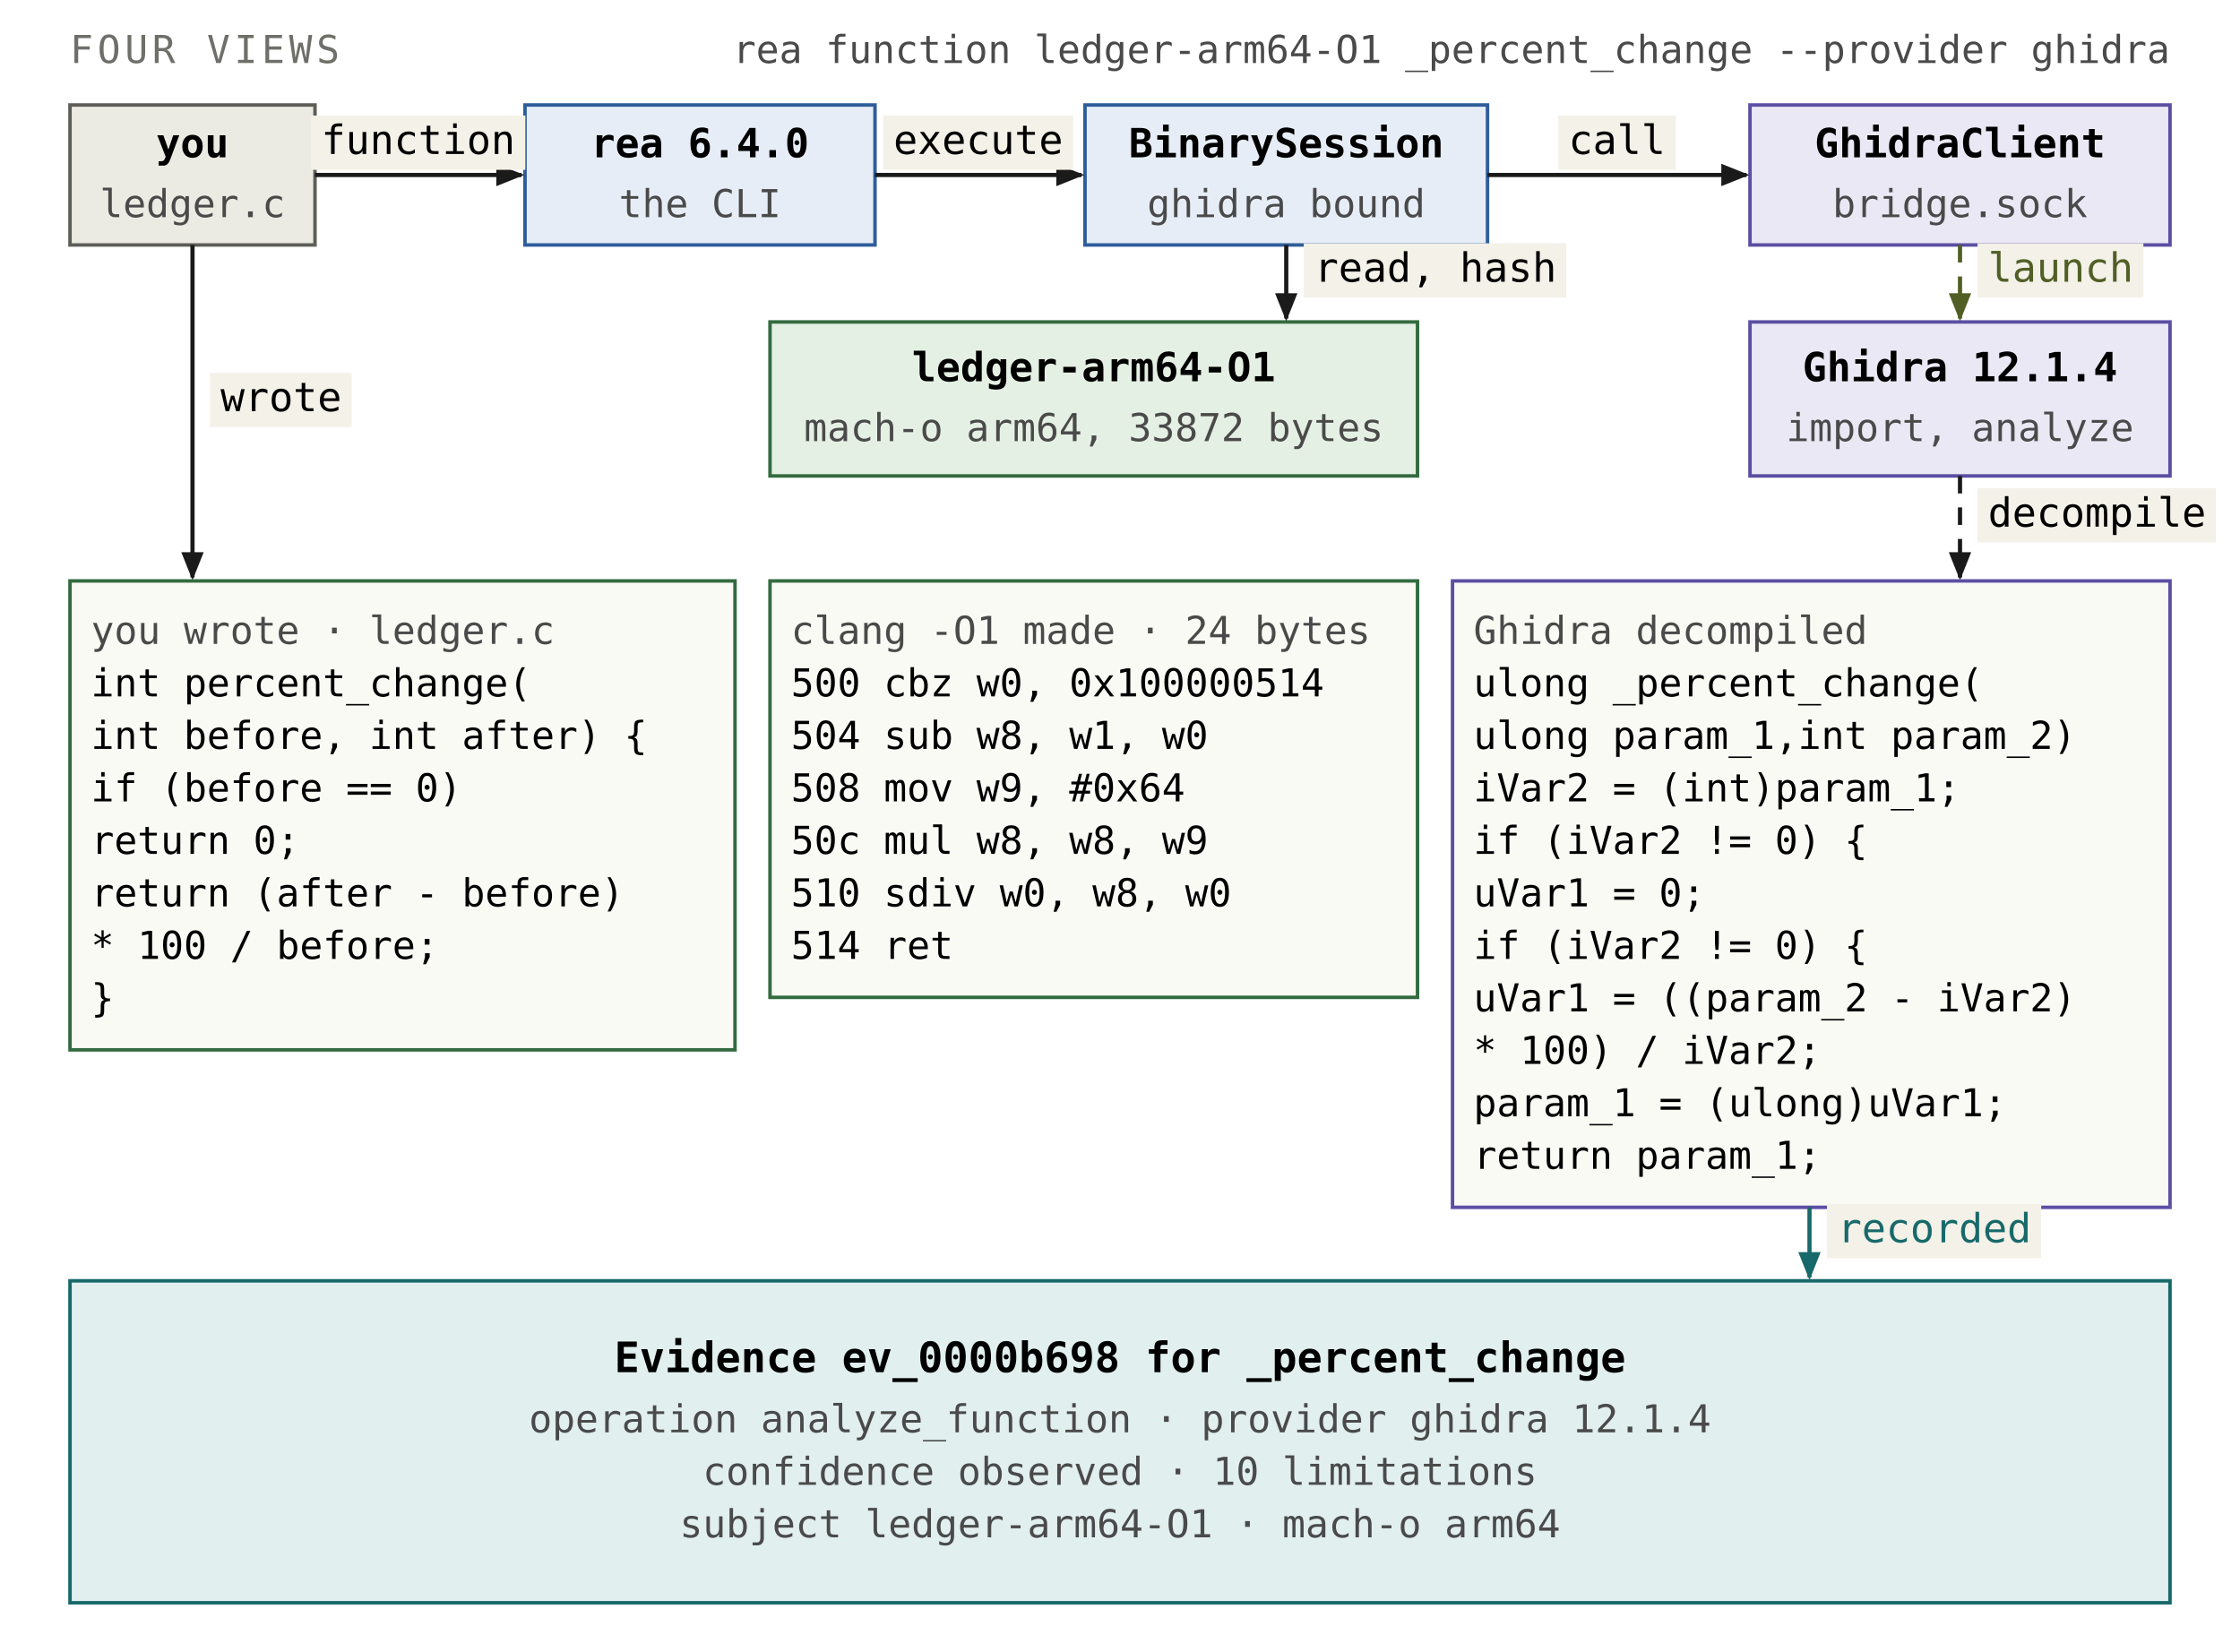
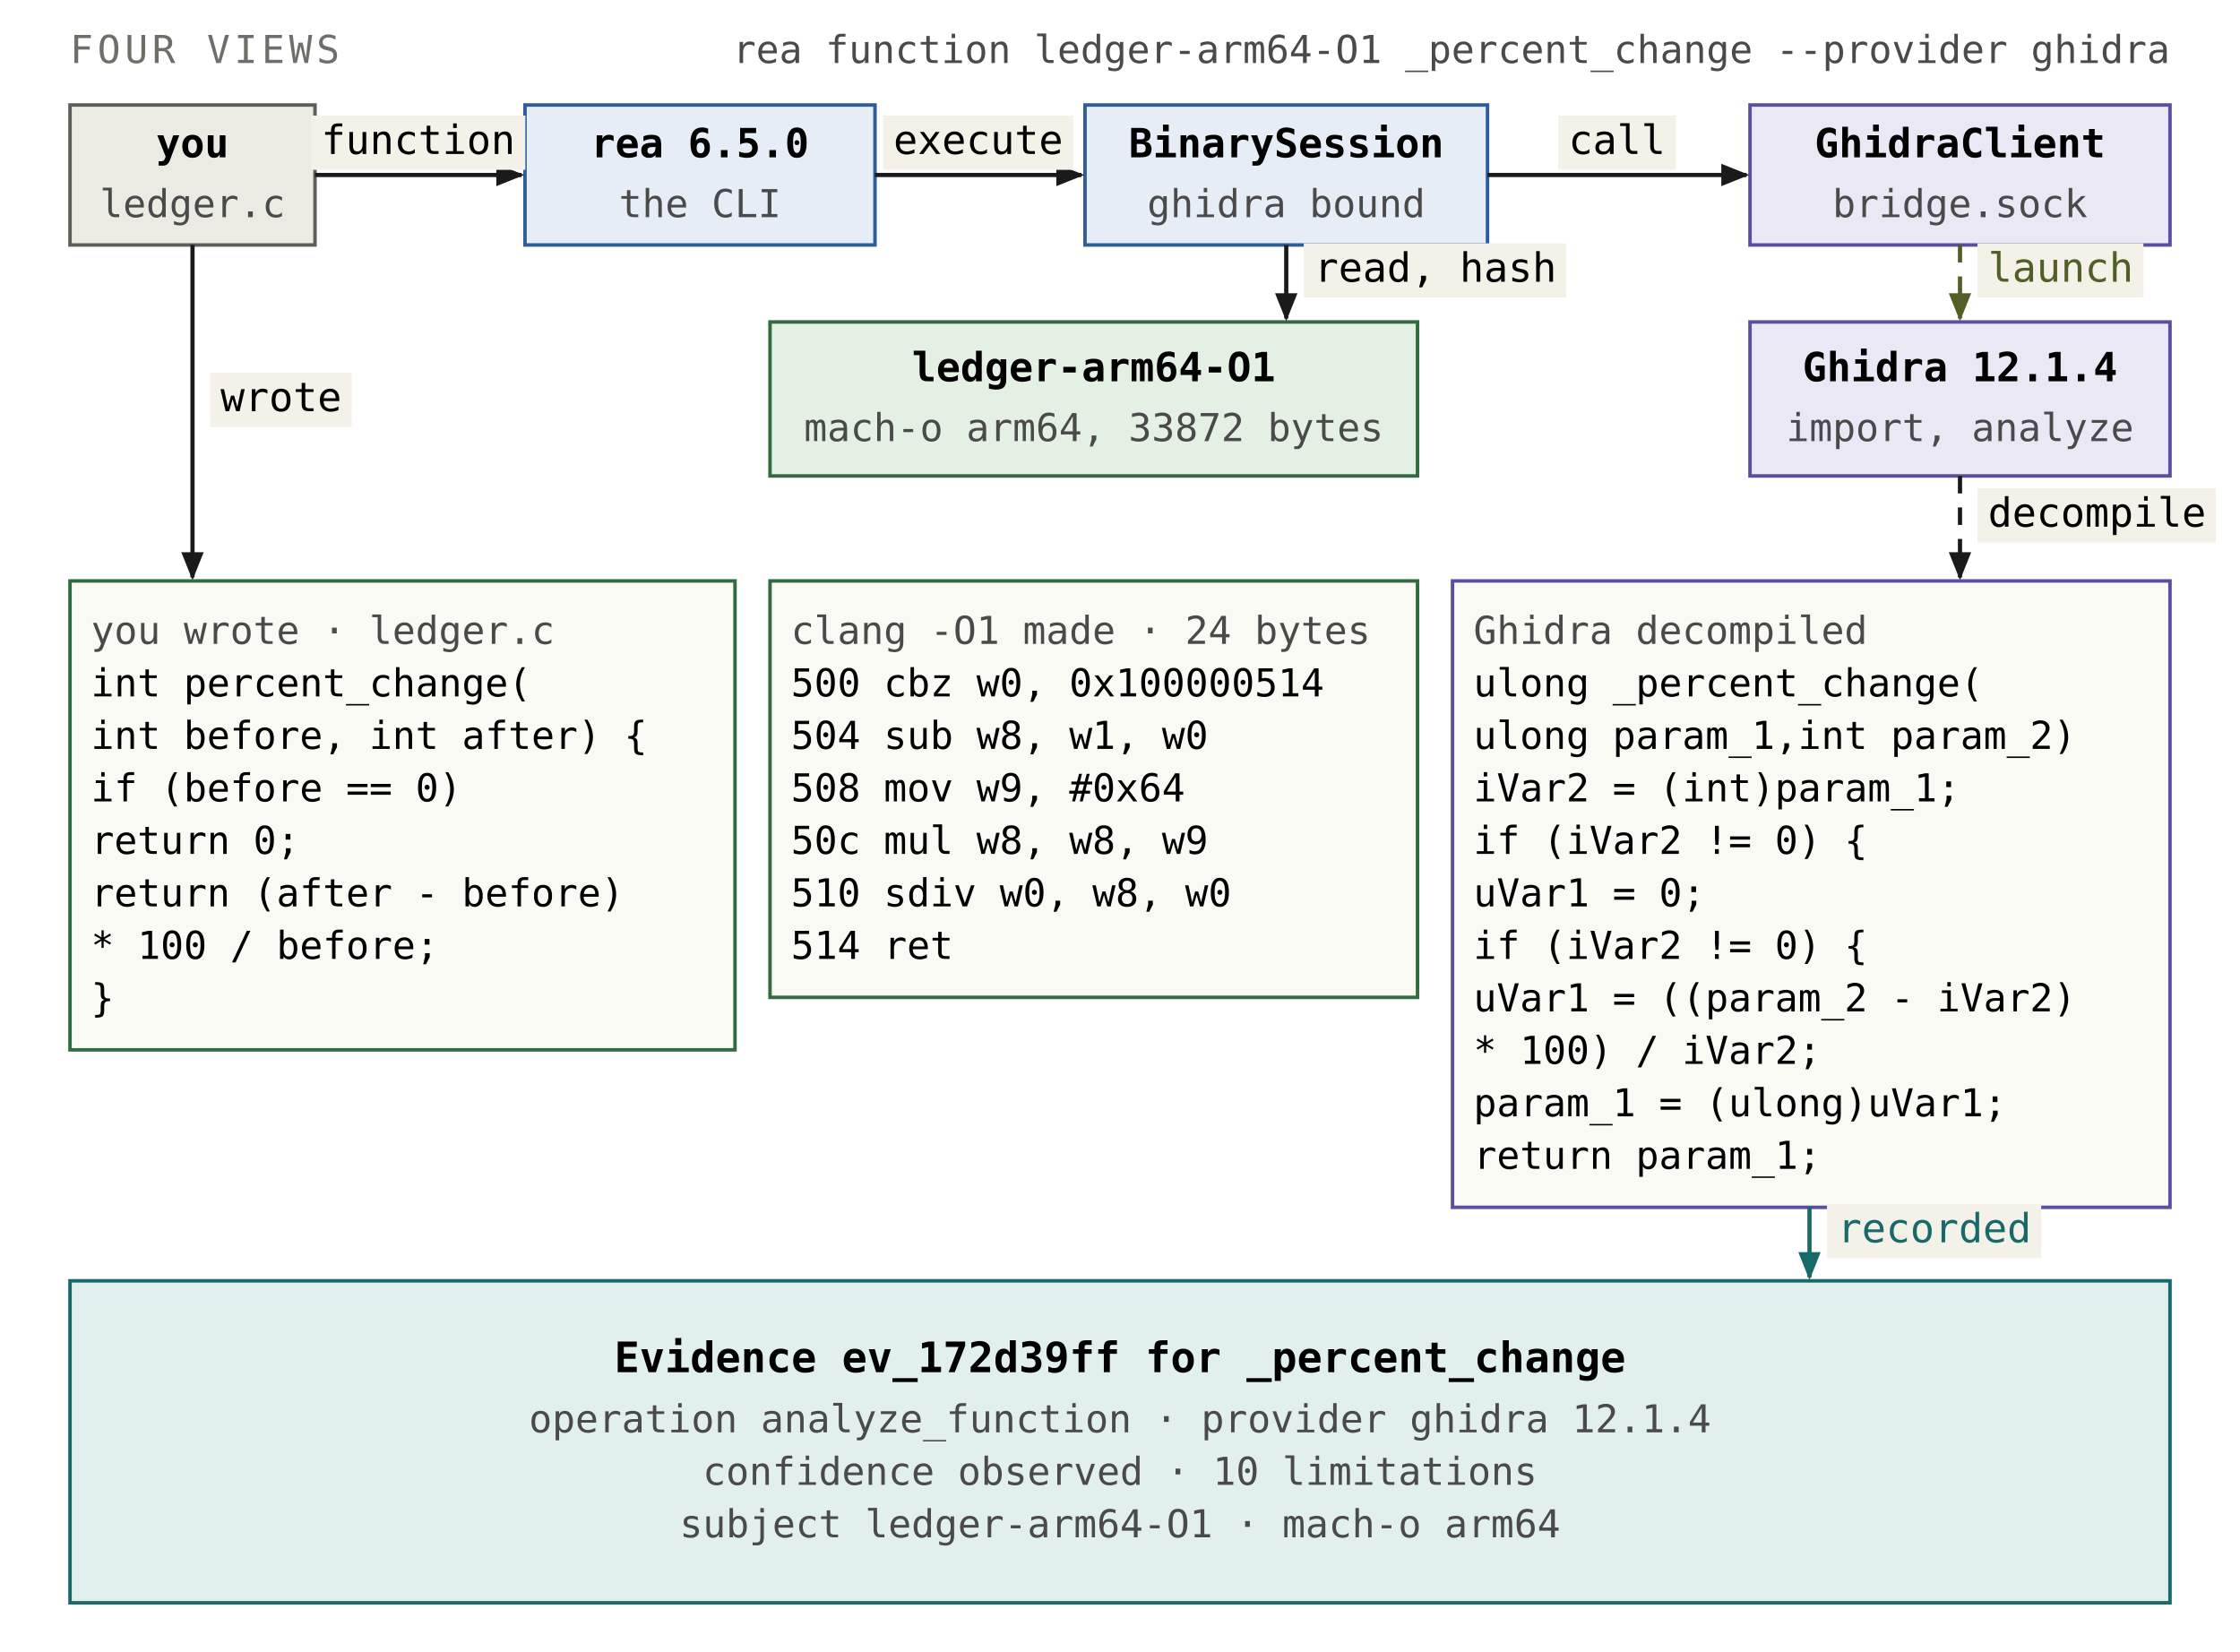
<svg xmlns="http://www.w3.org/2000/svg" viewBox="0 0 640 472" role="img" aria-labelledby="plate-rea-investigation-title plate-rea-investigation-desc" font-family="JetBrains Mono, ui-monospace, monospace">
  <defs>
    <marker id="plate-rea-investigation-head-ink" viewBox="0 0 10 10" refX="9" refY="5" markerWidth="8" markerHeight="8" markerUnits="userSpaceOnUse" orient="auto-start-reverse">
      <path d="M0 1 L10 5 L0 9 z" fill="var(--m-ink, #1a1a1a)" />
    </marker>
    <marker id="plate-rea-investigation-head-olive" viewBox="0 0 10 10" refX="9" refY="5" markerWidth="8" markerHeight="8" markerUnits="userSpaceOnUse" orient="auto-start-reverse">
      <path d="M0 1 L10 5 L0 9 z" fill="var(--m-olive-ink, #515f26)" />
    </marker>
    <marker id="plate-rea-investigation-head-teal" viewBox="0 0 10 10" refX="9" refY="5" markerWidth="8" markerHeight="8" markerUnits="userSpaceOnUse" orient="auto-start-reverse">
      <path d="M0 1 L10 5 L0 9 z" fill="var(--m-teal-ink, #18696a)" />
    </marker>
  </defs>
  <text x="20" y="18" font-size="11" letter-spacing="1.2" fill="var(--m-ink-mute, #6f6f6a)">FOUR VIEWS</text>
  <text x="620" y="18" font-size="11" text-anchor="end" fill="var(--m-ink-soft, #4a4a4a)">rea function ledger-arm64-O1 _percent_change --provider ghidra</text>
  <rect x="20" y="30" width="70" height="40" fill="var(--m-grey-fill, #ecebe3)" stroke="var(--m-grey-ink, #5e5e59)" />
  <text x="55" y="44.95" font-size="11.5" text-anchor="middle" font-weight="700">you</text>
  <text x="55" y="62.05" font-size="11" text-anchor="middle" class="m-serif" fill="var(--m-ink-soft, #4a4a4a)">ledger.c</text>
  <rect x="150" y="30" width="100" height="40" fill="var(--m-blue-fill, #e6edf6)" stroke="var(--m-blue-ink, #2f5d9a)" />
-   <text x="200" y="44.95" font-size="11.5" text-anchor="middle" font-weight="700">rea 6.4.0</text>
+   <text x="200" y="44.95" font-size="11.5" text-anchor="middle" font-weight="700">rea 6.5.0</text>
  <text x="200" y="62.05" font-size="11" text-anchor="middle" class="m-serif" fill="var(--m-ink-soft, #4a4a4a)">the CLI</text>
  <rect x="310" y="30" width="115" height="40" fill="var(--m-blue-fill, #e6edf6)" stroke="var(--m-blue-ink, #2f5d9a)" />
  <text x="367.5" y="44.95" font-size="11.5" text-anchor="middle" font-weight="700">BinarySession</text>
  <text x="367.5" y="62.05" font-size="11" text-anchor="middle" class="m-serif" fill="var(--m-ink-soft, #4a4a4a)">ghidra bound</text>
  <rect x="500" y="30" width="120" height="40" fill="var(--m-violet-fill, #ebe8f5)" stroke="var(--m-violet-ink, #5b4fa3)" />
  <text x="560" y="44.95" font-size="11.5" text-anchor="middle" font-weight="700">GhidraClient</text>
  <text x="560" y="62.05" font-size="11" text-anchor="middle" class="m-serif" fill="var(--m-ink-soft, #4a4a4a)">bridge.sock</text>
  <line x1="90" y1="50" x2="149" y2="50" stroke="var(--m-ink, #1a1a1a)" stroke-width="1.2" marker-end="url(#plate-rea-investigation-head-ink)" />
  <rect class="m-knock" x="88.9" y="33.03" width="61.2" height="15.5" fill="var(--m-panel, #f3f1e8)" />
  <text x="119.5" y="44" font-size="11.5" text-anchor="middle">function</text>
  <line x1="250" y1="50" x2="309" y2="50" stroke="var(--m-ink, #1a1a1a)" stroke-width="1.2" marker-end="url(#plate-rea-investigation-head-ink)" />
  <rect class="m-knock" x="252.35" y="33.03" width="54.3" height="15.5" fill="var(--m-panel, #f3f1e8)" />
  <text x="279.5" y="44" font-size="11.5" text-anchor="middle">execute</text>
  <line x1="425" y1="50" x2="499" y2="50" stroke="var(--m-ink, #1a1a1a)" stroke-width="1.2" marker-end="url(#plate-rea-investigation-head-ink)" />
  <rect class="m-knock" x="445.2" y="33.03" width="33.6" height="15.5" fill="var(--m-panel, #f3f1e8)" />
  <text x="462" y="44" font-size="11.5" text-anchor="middle">call</text>
  <rect x="500" y="92" width="120" height="44" fill="var(--m-violet-fill, #ebe8f5)" stroke="var(--m-violet-ink, #5b4fa3)" />
  <text x="560" y="108.95" font-size="11.5" text-anchor="middle" font-weight="700">Ghidra 12.1.4</text>
  <text x="560" y="126.05" font-size="11" text-anchor="middle" class="m-serif" fill="var(--m-ink-soft, #4a4a4a)">import, analyze</text>
  <line x1="560" y1="70" x2="560" y2="91" stroke="var(--m-olive-ink, #515f26)" stroke-width="1.2" stroke-dasharray="5 4" marker-end="url(#plate-rea-investigation-head-olive)" />
  <rect class="m-knock" x="565" y="69.53" width="47.4" height="15.5" fill="var(--m-panel, #f3f1e8)" />
  <text x="568" y="80.5" font-size="11.5" fill="var(--m-olive-ink, #515f26)">launch</text>
  <rect x="220" y="92" width="185" height="44" fill="var(--m-green-fill, #e5f0e4)" stroke="var(--m-green-ink, #336b40)" />
  <text x="312.5" y="108.95" font-size="11.5" text-anchor="middle" font-weight="700">ledger-arm64-O1</text>
  <text x="312.5" y="126.05" font-size="11" text-anchor="middle" class="m-serif" fill="var(--m-ink-soft, #4a4a4a)">mach-o arm64, 33872 bytes</text>
  <line x1="367.5" y1="70" x2="367.5" y2="91" stroke="var(--m-ink, #1a1a1a)" stroke-width="1.2" marker-end="url(#plate-rea-investigation-head-ink)" />
  <rect class="m-knock" x="372.5" y="69.53" width="75" height="15.5" fill="var(--m-panel, #f3f1e8)" />
  <text x="375.5" y="80.5" font-size="11.5">read, hash</text>
  <line x1="55" y1="70" x2="55" y2="165" stroke="var(--m-ink, #1a1a1a)" stroke-width="1.2" marker-end="url(#plate-rea-investigation-head-ink)" />
  <rect class="m-knock" x="60" y="106.53" width="40.5" height="15.5" fill="var(--m-panel, #f3f1e8)" />
  <text x="63" y="117.5" font-size="11.5">wrote</text>
  <line x1="560" y1="136" x2="560" y2="165" stroke="var(--m-ink, #1a1a1a)" stroke-width="1.2" stroke-dasharray="5 4" marker-end="url(#plate-rea-investigation-head-ink)" />
  <rect class="m-knock" x="565" y="139.53" width="68.1" height="15.5" fill="var(--m-panel, #f3f1e8)" />
  <text x="568" y="150.5" font-size="11.5">decompile</text>
  <rect x="20" y="166" width="190" height="134" fill="var(--m-paper, #fafaf5)" stroke="var(--m-green-ink, #336b40)" />
  <text x="26" y="184" font-size="11" fill="var(--m-ink-soft, #4a4a4a)">you wrote · ledger.c</text>
  <text x="26" y="199" font-size="11">int percent_change(</text>
  <text x="26" y="214" font-size="11">  int before, int after) {</text>
  <text x="26" y="229" font-size="11">  if (before == 0)</text>
  <text x="26" y="244" font-size="11">    return 0;</text>
  <text x="26" y="259" font-size="11">  return (after - before)</text>
  <text x="26" y="274" font-size="11">    * 100 / before;</text>
  <text x="26" y="289" font-size="11">}</text>
  <rect x="220" y="166" width="185" height="119" fill="var(--m-paper, #fafaf5)" stroke="var(--m-green-ink, #336b40)" />
  <text x="226" y="184" font-size="11" fill="var(--m-ink-soft, #4a4a4a)">clang -O1 made · 24 bytes</text>
  <text x="226" y="199" font-size="11">500  cbz w0, 0x100000514</text>
  <text x="226" y="214" font-size="11">504  sub w8, w1, w0</text>
  <text x="226" y="229" font-size="11">508  mov w9, #0x64</text>
  <text x="226" y="244" font-size="11">50c  mul w8, w8, w9</text>
  <text x="226" y="259" font-size="11">510  sdiv w0, w8, w0</text>
  <text x="226" y="274" font-size="11">514  ret</text>
  <rect x="415" y="166" width="205" height="179" fill="var(--m-paper, #fafaf5)" stroke="var(--m-violet-ink, #5b4fa3)" />
  <text x="421" y="184" font-size="11" fill="var(--m-ink-soft, #4a4a4a)">Ghidra decompiled</text>
  <text x="421" y="199" font-size="11">ulong _percent_change(</text>
  <text x="421" y="214" font-size="11">  ulong param_1,int param_2)</text>
  <text x="421" y="229" font-size="11">iVar2 = (int)param_1;</text>
  <text x="421" y="244" font-size="11">if (iVar2 != 0) {</text>
  <text x="421" y="259" font-size="11">  uVar1 = 0;</text>
  <text x="421" y="274" font-size="11">  if (iVar2 != 0) {</text>
  <text x="421" y="289" font-size="11">  uVar1 = ((param_2 - iVar2)</text>
  <text x="421" y="304" font-size="11">    * 100) / iVar2;</text>
  <text x="421" y="319" font-size="11">  param_1 = (ulong)uVar1;</text>
  <text x="421" y="334" font-size="11">return param_1;</text>
  <line x1="517" y1="345" x2="517" y2="365" stroke="var(--m-teal-ink, #18696a)" stroke-width="1.2" marker-end="url(#plate-rea-investigation-head-teal)" />
  <rect class="m-knock" x="522" y="344.03" width="61.2" height="15.5" fill="var(--m-panel, #f3f1e8)" />
  <text x="525" y="355" font-size="11.5" fill="var(--m-teal-ink, #18696a)">recorded</text>
  <rect x="20" y="366" width="600" height="92" fill="var(--m-teal-fill, #e1efee)" stroke="var(--m-teal-ink, #18696a)" />
-   <text x="320" y="392.1" font-size="12" text-anchor="middle" font-weight="700">Evidence ev_0000b698 for _percent_change</text>
+   <text x="320" y="392.1" font-size="12" text-anchor="middle" font-weight="700">Evidence ev_172d39ff for _percent_change</text>
  <text x="320" y="409.3" font-size="11" text-anchor="middle" class="m-serif" fill="var(--m-ink-soft, #4a4a4a)">operation analyze_function · provider ghidra 12.1.4</text>
  <text x="320" y="424.3" font-size="11" text-anchor="middle" class="m-serif" fill="var(--m-ink-soft, #4a4a4a)">confidence observed · 10 limitations</text>
  <text x="320" y="439.3" font-size="11" text-anchor="middle" class="m-serif" fill="var(--m-ink-soft, #4a4a4a)">subject ledger-arm64-O1 · mach-o arm64</text>
</svg>
